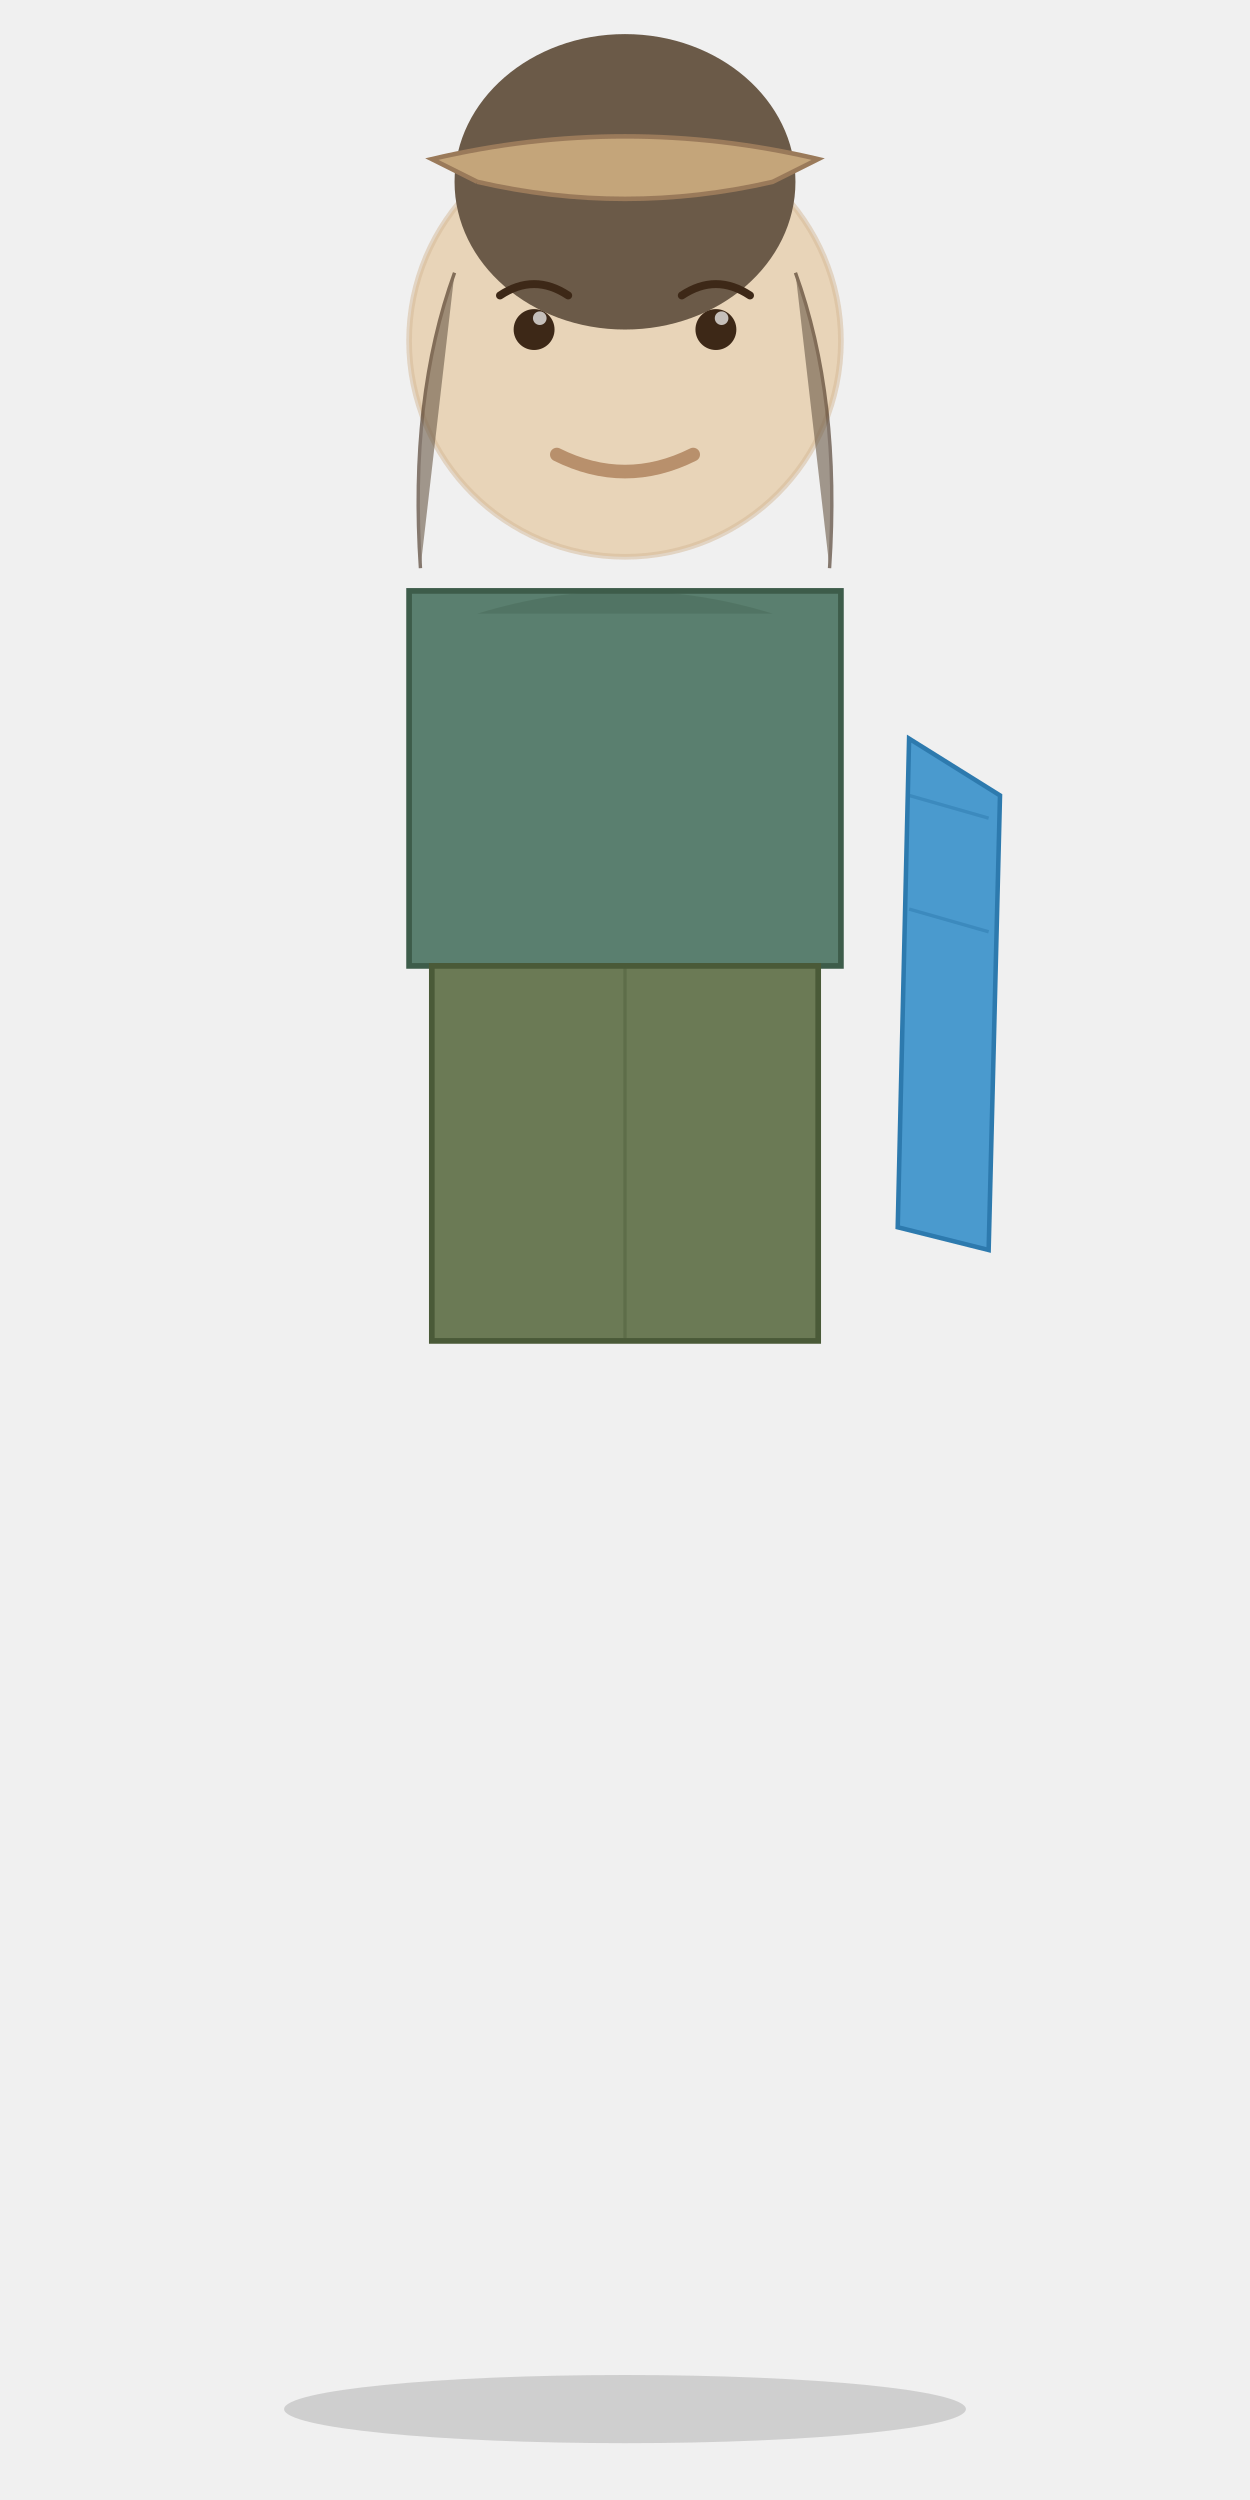
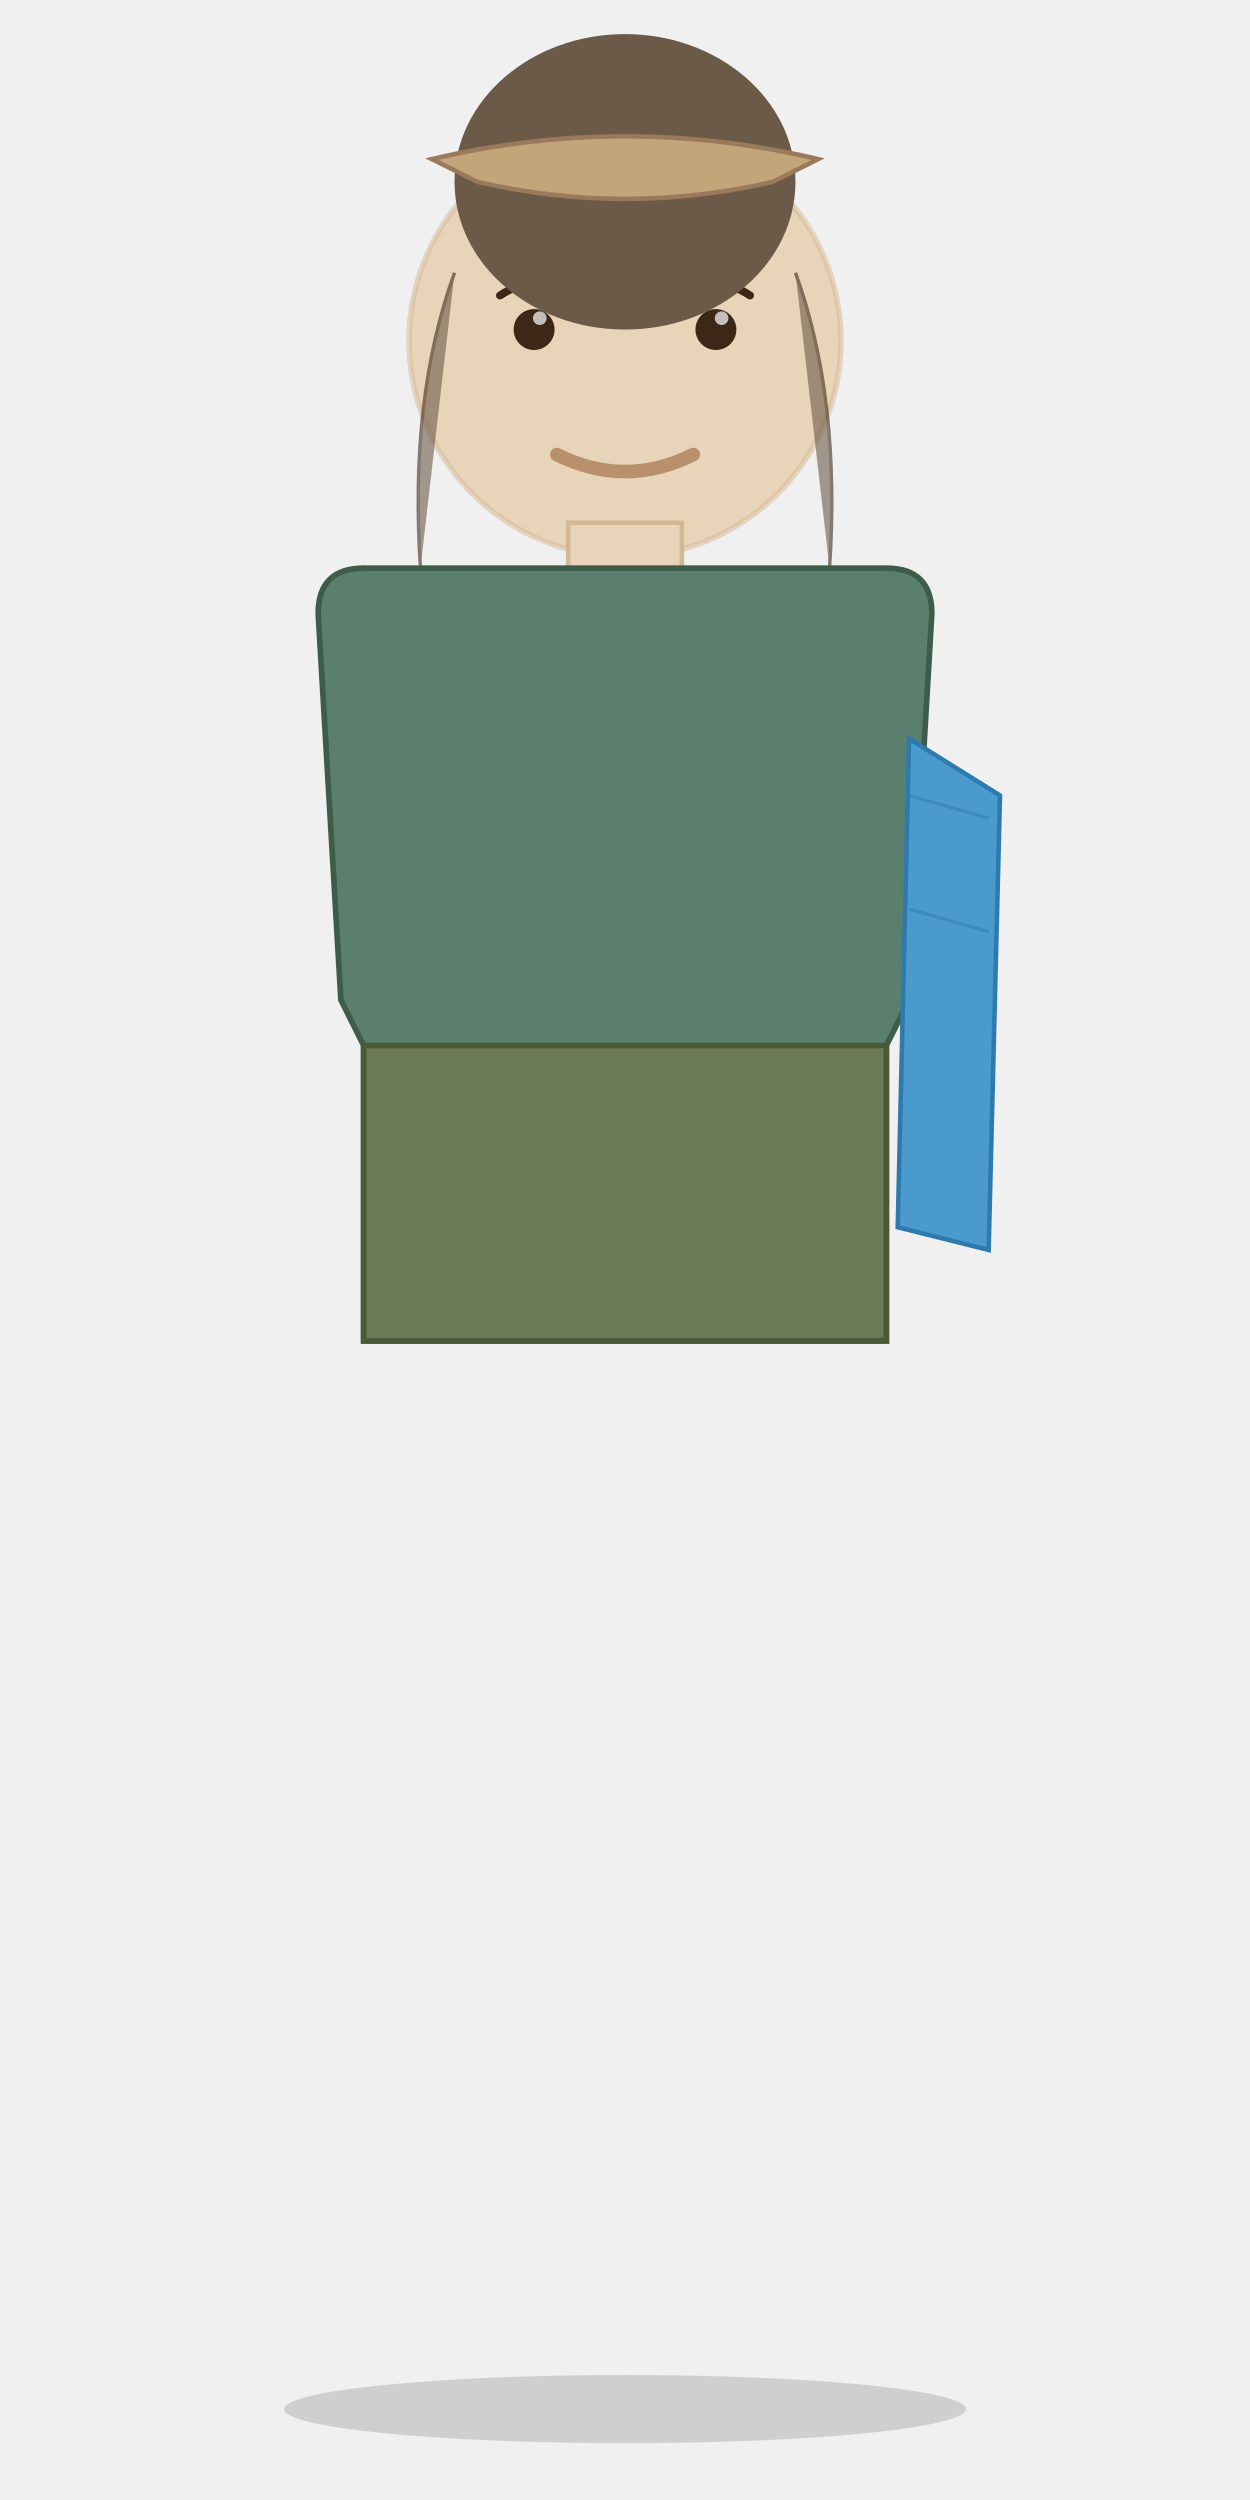
<svg xmlns="http://www.w3.org/2000/svg" viewBox="0 0 110 220" width="110" height="220">
  <ellipse cx="55" cy="212" rx="30" ry="3" fill="#000000" opacity="0.14" />
  <circle cx="55" cy="30" r="19" fill="#E8D4B8" />
  <circle cx="55" cy="30" r="19" fill="none" stroke="#D4B896" stroke-width="0.5" opacity="0.5" />
-   <ellipse cx="55" cy="16" rx="15" ry="13" fill="#6B5A48" />
-   <path d="M 40 24 Q 36 35 37 50" fill="#6B5A48" stroke="#3D2817" stroke-width="0.3" opacity="0.6" />
-   <path d="M 70 24 Q 74 35 73 50" fill="#6B5A48" stroke="#3D2817" stroke-width="0.3" opacity="0.6" />
-   <path d="M 42 16 L 38 14 Q 55 10 72 14 L 68 16 Q 55 19 42 16" fill="#C4A57A" stroke="#9A7A5A" stroke-width="0.4" />
  <circle cx="47" cy="29" r="1.8" fill="#3D2817" />
  <circle cx="63" cy="29" r="1.8" fill="#3D2817" />
  <circle cx="47.5" cy="28" r="0.6" fill="#FFFFFF" opacity="0.7" />
  <circle cx="63.5" cy="28" r="0.6" fill="#FFFFFF" opacity="0.7" />
  <path d="M 44 26 Q 47 24 50 26" fill="none" stroke="#3D2817" stroke-width="0.7" stroke-linecap="round" />
  <path d="M 60 26 Q 63 24 66 26" fill="none" stroke="#3D2817" stroke-width="0.7" stroke-linecap="round" />
  <path d="M 49 40 Q 55 43 61 40" stroke="#B8906C" stroke-width="1.2" fill="none" stroke-linecap="round" />
-   <rect x="36" y="52" width="38" height="33" fill="#5A7F6F" stroke="#3D5C4A" stroke-width="0.5" />
-   <path d="M 42 54 Q 55 50 68 54" fill="#3D5C4A" opacity="0.3" />
+   <ellipse cx="55" cy="16" rx="15" ry="13" fill="#6B5A48" />
+   <path d="M 40 24 Q 36 35 37 50" fill="#6B5A48" stroke="#3D2817" stroke-width="0.3" opacity="0.6" />
+   <path d="M 70 24 Q 74 35 73 50" fill="#6B5A48" stroke="#3D2817" stroke-width="0.3" opacity="0.6" />
+   <path d="M 42 16 L 38 14 Q 55 10 72 14 L 68 16 Q 55 19 42 16" fill="#C4A57A" stroke="#9A7A5A" stroke-width="0.4" />
+   <rect x="50" y="46" width="10" height="6" fill="#E8D4B8" stroke="#D4B896" stroke-width="0.4" />
+   <path d="     M 28 54     Q 28 50 32 50     L 78 50     Q 82 50 82 54     L 80 88     L 78 92     L 78 118     L 32 118     L 32 92     L 30 88     Z   " fill="#5A7F6F" stroke="#3D5C4A" stroke-width="0.5" />
+   <path d="     M 32 92     L 78 92     L 78 118     L 32 118     Z   " fill="#6B7A55" stroke="#4A5A38" stroke-width="0.5" />
  <path d="M 80 65 L 88 70 L 87 110 L 79 108 Z" fill="#4A9ACE" stroke="#2D7AAE" stroke-width="0.4" />
  <path d="M 80 70 L 87 72" fill="none" stroke="#2D7AAE" stroke-width="0.3" opacity="0.5" />
  <path d="M 80 80 L 87 82" fill="none" stroke="#2D7AAE" stroke-width="0.3" opacity="0.5" />
-   <rect x="38" y="85" width="34" height="33" fill="#6B7A55" stroke="#4A5A38" stroke-width="0.5" />
-   <line x1="55" y1="85" x2="55" y2="118" stroke="#4A5A38" stroke-width="0.3" opacity="0.4" />
</svg>
